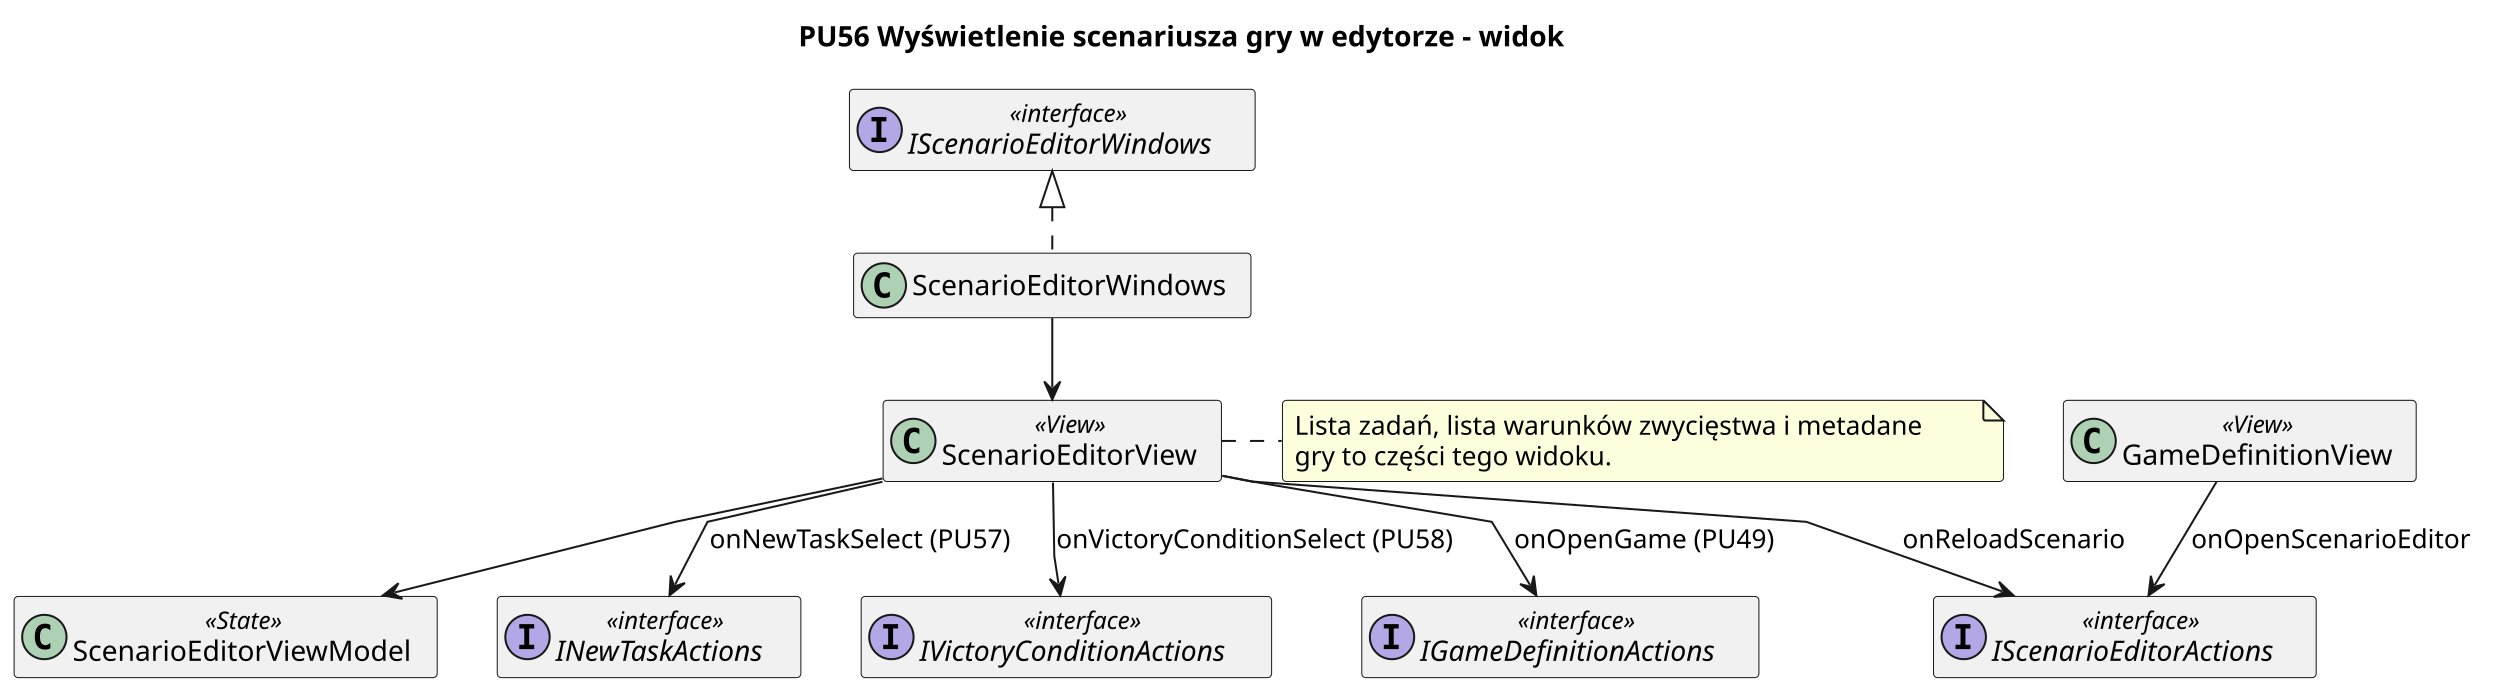
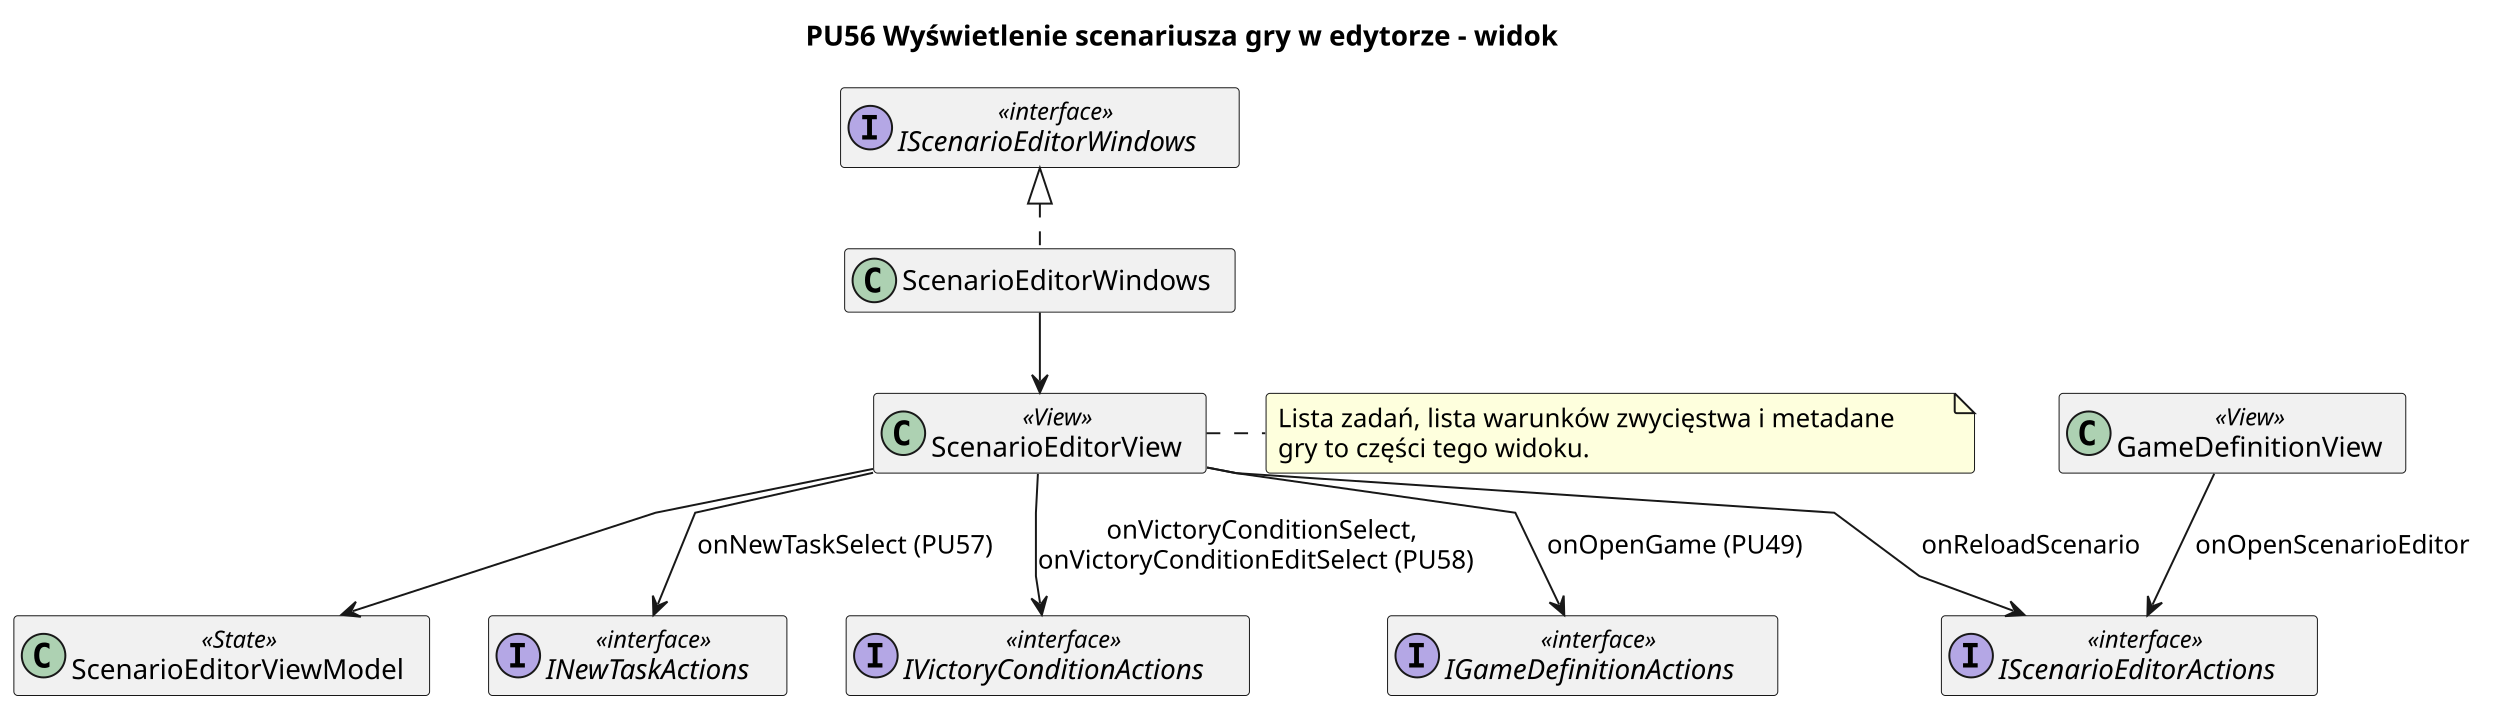
- <svg xmlns="http://www.w3.org/2000/svg" contentStyleType="text/css" data-diagram-type="CLASS" height="342px" preserveAspectRatio="none" style="width:1240px;height:342px;background:#FFFFFF;" version="1.1" viewBox="0 0 1240 342" width="1240px" zoomAndPan="magnify">
+ <svg xmlns="http://www.w3.org/2000/svg" contentStyleType="text/css" data-diagram-type="CLASS" height="357px" preserveAspectRatio="none" style="width:1262px;height:357px;background:#FFFFFF;" version="1.1" viewBox="0 0 1262 357" width="1262px" zoomAndPan="magnify">
  <defs />
  <g>
    <g class="title" data-source-line="13">
-       <text fill="#000000" font-family="sans-serif" font-size="14" font-weight="bold" lengthAdjust="spacing" textLength="434.725" x="396.008" y="22.995">PU56 Wyświetlenie scenariusza gry w edytorze - widok</text>
+       <text fill="#000000" font-family="sans-serif" font-size="14" font-weight="bold" lengthAdjust="spacing" textLength="434.725" x="406.648" y="22.995">PU56 Wyświetlenie scenariusza gry w edytorze - widok</text>
    </g>
    <g class="entity" data-qualified-name="ScenarioEditorView" data-source-line="15" id="ent0002">
-       <rect fill="#F1F1F1" height="40.266" rx="2" ry="2" style="stroke:#181818;stroke-width:0.5;" width="167.823" x="438.02" y="198.567" />
-       <ellipse cx="453.02" cy="218.7" fill="#ADD1B2" rx="11" ry="11" style="stroke:#181818;stroke-width:1;" />
-       <path d="M455.989,224.34 Q455.411,224.637 454.77,224.778 Q454.129,224.934 453.426,224.934 Q450.926,224.934 449.598,223.293 Q448.286,221.637 448.286,218.512 Q448.286,215.387 449.598,213.731 Q450.926,212.075 453.426,212.075 Q454.129,212.075 454.77,212.231 Q455.426,212.387 455.989,212.684 L455.989,215.403 Q455.364,214.825 454.77,214.559 Q454.176,214.278 453.551,214.278 Q452.207,214.278 451.52,215.356 Q450.832,216.418 450.832,218.512 Q450.832,220.606 451.52,221.684 Q452.207,222.747 453.551,222.747 Q454.176,222.747 454.77,222.481 Q455.364,222.2 455.989,221.622 L455.989,224.34 Z " fill="#000000" />
-       <text fill="#000000" font-family="sans-serif" font-size="12" font-style="italic" lengthAdjust="spacing" textLength="43.553" x="513.155" y="214.706">«View»</text>
-       <text fill="#000000" font-family="sans-serif" font-size="14" lengthAdjust="spacing" textLength="135.823" x="467.02" y="230.531">ScenarioEditorView</text>
+       <rect fill="#F1F1F1" height="40.266" rx="2" ry="2" style="stroke:#181818;stroke-width:0.5;" width="167.823" x="441.02" y="198.567" />
+       <ellipse cx="456.02" cy="218.7" fill="#ADD1B2" rx="11" ry="11" style="stroke:#181818;stroke-width:1;" />
+       <path d="M458.989,224.34 Q458.411,224.637 457.77,224.778 Q457.129,224.934 456.426,224.934 Q453.926,224.934 452.598,223.293 Q451.286,221.637 451.286,218.512 Q451.286,215.387 452.598,213.731 Q453.926,212.075 456.426,212.075 Q457.129,212.075 457.77,212.231 Q458.426,212.387 458.989,212.684 L458.989,215.403 Q458.364,214.825 457.77,214.559 Q457.176,214.278 456.551,214.278 Q455.207,214.278 454.52,215.356 Q453.832,216.418 453.832,218.512 Q453.832,220.606 454.52,221.684 Q455.207,222.747 456.551,222.747 Q457.176,222.747 457.77,222.481 Q458.364,222.2 458.989,221.622 L458.989,224.34 Z " fill="#000000" />
+       <text fill="#000000" font-family="sans-serif" font-size="12" font-style="italic" lengthAdjust="spacing" textLength="43.553" x="516.155" y="214.706">«View»</text>
+       <text fill="#000000" font-family="sans-serif" font-size="14" lengthAdjust="spacing" textLength="135.823" x="470.02" y="230.531">ScenarioEditorView</text>
    </g>
    <g class="entity" data-qualified-name="ScenarioEditorWindows" data-source-line="17" id="ent0003">
-       <rect fill="#F1F1F1" height="32" rx="2" ry="2" style="stroke:#181818;stroke-width:0.5;" width="197.095" x="423.38" y="125.567" />
-       <ellipse cx="438.38" cy="141.567" fill="#ADD1B2" rx="11" ry="11" style="stroke:#181818;stroke-width:1;" />
-       <path d="M441.349,147.208 Q440.771,147.504 440.13,147.645 Q439.489,147.801 438.786,147.801 Q436.286,147.801 434.958,146.161 Q433.646,144.504 433.646,141.379 Q433.646,138.254 434.958,136.598 Q436.286,134.942 438.786,134.942 Q439.489,134.942 440.13,135.098 Q440.786,135.254 441.349,135.551 L441.349,138.27 Q440.724,137.692 440.13,137.426 Q439.536,137.145 438.911,137.145 Q437.567,137.145 436.88,138.223 Q436.192,139.286 436.192,141.379 Q436.192,143.473 436.88,144.551 Q437.567,145.614 438.911,145.614 Q439.536,145.614 440.13,145.348 Q440.724,145.067 441.349,144.489 L441.349,147.208 Z " fill="#000000" />
-       <text fill="#000000" font-family="sans-serif" font-size="14" lengthAdjust="spacing" textLength="165.095" x="452.38" y="146.414">ScenarioEditorWindows</text>
+       <rect fill="#F1F1F1" height="32" rx="2" ry="2" style="stroke:#181818;stroke-width:0.5;" width="197.095" x="426.38" y="125.567" />
+       <ellipse cx="441.38" cy="141.567" fill="#ADD1B2" rx="11" ry="11" style="stroke:#181818;stroke-width:1;" />
+       <path d="M444.349,147.208 Q443.771,147.504 443.13,147.645 Q442.489,147.801 441.786,147.801 Q439.286,147.801 437.958,146.161 Q436.646,144.504 436.646,141.379 Q436.646,138.254 437.958,136.598 Q439.286,134.942 441.786,134.942 Q442.489,134.942 443.13,135.098 Q443.786,135.254 444.349,135.551 L444.349,138.27 Q443.724,137.692 443.13,137.426 Q442.536,137.145 441.911,137.145 Q440.567,137.145 439.88,138.223 Q439.192,139.286 439.192,141.379 Q439.192,143.473 439.88,144.551 Q440.567,145.614 441.911,145.614 Q442.536,145.614 443.13,145.348 Q443.724,145.067 444.349,144.489 L444.349,147.208 Z " fill="#000000" />
+       <text fill="#000000" font-family="sans-serif" font-size="14" lengthAdjust="spacing" textLength="165.095" x="455.38" y="146.414">ScenarioEditorWindows</text>
    </g>
    <g class="entity" data-qualified-name="IScenarioEditorWindows" data-source-line="18" id="ent0004">
-       <rect fill="#F1F1F1" height="40.266" rx="2" ry="2" style="stroke:#181818;stroke-width:0.5;" width="201.224" x="421.32" y="44.297" />
-       <ellipse cx="436.32" cy="64.43" fill="#B4A7E5" rx="11" ry="11" style="stroke:#181818;stroke-width:1;" />
-       <path d="M432.242,60.195 L432.242,58.039 L439.632,58.039 L439.632,60.195 L437.164,60.195 L437.164,68.273 L439.632,68.273 L439.632,70.43 L432.242,70.43 L432.242,68.273 L434.711,68.273 L434.711,60.195 L432.242,60.195 Z " fill="#000000" />
-       <text fill="#000000" font-family="sans-serif" font-size="12" font-style="italic" lengthAdjust="spacing" textLength="68.332" x="500.766" y="60.435">«interface»</text>
-       <text fill="#000000" font-family="sans-serif" font-size="14" font-style="italic" lengthAdjust="spacing" textLength="169.224" x="450.32" y="76.261">IScenarioEditorWindows</text>
+       <rect fill="#F1F1F1" height="40.266" rx="2" ry="2" style="stroke:#181818;stroke-width:0.5;" width="201.224" x="424.32" y="44.297" />
+       <ellipse cx="439.32" cy="64.43" fill="#B4A7E5" rx="11" ry="11" style="stroke:#181818;stroke-width:1;" />
+       <path d="M435.242,60.195 L435.242,58.039 L442.632,58.039 L442.632,60.195 L440.164,60.195 L440.164,68.273 L442.632,68.273 L442.632,70.43 L435.242,70.43 L435.242,68.273 L437.711,68.273 L437.711,60.195 L435.242,60.195 Z " fill="#000000" />
+       <text fill="#000000" font-family="sans-serif" font-size="12" font-style="italic" lengthAdjust="spacing" textLength="68.332" x="503.766" y="60.435">«interface»</text>
+       <text fill="#000000" font-family="sans-serif" font-size="14" font-style="italic" lengthAdjust="spacing" textLength="169.224" x="453.32" y="76.261">IScenarioEditorWindows</text>
    </g>
    <g class="entity" data-qualified-name="IScenarioEditorActions" data-source-line="19" id="ent0005">
-       <rect fill="#F1F1F1" height="40.266" rx="2" ry="2" style="stroke:#181818;stroke-width:0.5;" width="189.808" x="959.02" y="295.827" />
-       <ellipse cx="974.02" cy="315.96" fill="#B4A7E5" rx="11" ry="11" style="stroke:#181818;stroke-width:1;" />
-       <path d="M969.942,311.725 L969.942,309.569 L977.332,309.569 L977.332,311.725 L974.864,311.725 L974.864,319.803 L977.332,319.803 L977.332,321.96 L969.942,321.96 L969.942,319.803 L972.411,319.803 L972.411,311.725 L969.942,311.725 Z " fill="#000000" />
-       <text fill="#000000" font-family="sans-serif" font-size="12" font-style="italic" lengthAdjust="spacing" textLength="68.332" x="1032.758" y="311.966">«interface»</text>
-       <text fill="#000000" font-family="sans-serif" font-size="14" font-style="italic" lengthAdjust="spacing" textLength="157.808" x="988.02" y="327.791">IScenarioEditorActions</text>
+       <rect fill="#F1F1F1" height="40.266" rx="2" ry="2" style="stroke:#181818;stroke-width:0.5;" width="189.808" x="980.02" y="310.827" />
+       <ellipse cx="995.02" cy="330.96" fill="#B4A7E5" rx="11" ry="11" style="stroke:#181818;stroke-width:1;" />
+       <path d="M990.942,326.725 L990.942,324.569 L998.332,324.569 L998.332,326.725 L995.864,326.725 L995.864,334.803 L998.332,334.803 L998.332,336.96 L990.942,336.96 L990.942,334.803 L993.411,334.803 L993.411,326.725 L990.942,326.725 Z " fill="#000000" />
+       <text fill="#000000" font-family="sans-serif" font-size="12" font-style="italic" lengthAdjust="spacing" textLength="68.332" x="1053.758" y="326.966">«interface»</text>
+       <text fill="#000000" font-family="sans-serif" font-size="14" font-style="italic" lengthAdjust="spacing" textLength="157.808" x="1009.02" y="342.791">IScenarioEditorActions</text>
    </g>
    <g class="entity" data-qualified-name="ScenarioEditorViewModel" data-source-line="20" id="ent0006">
-       <rect fill="#F1F1F1" height="40.266" rx="2" ry="2" style="stroke:#181818;stroke-width:0.5;" width="209.857" x="7" y="295.827" />
-       <ellipse cx="22" cy="315.96" fill="#ADD1B2" rx="11" ry="11" style="stroke:#181818;stroke-width:1;" />
-       <path d="M24.969,321.6 Q24.391,321.897 23.75,322.038 Q23.109,322.194 22.406,322.194 Q19.906,322.194 18.578,320.553 Q17.266,318.897 17.266,315.772 Q17.266,312.647 18.578,310.991 Q19.906,309.335 22.406,309.335 Q23.109,309.335 23.75,309.491 Q24.406,309.647 24.969,309.944 L24.969,312.663 Q24.344,312.085 23.75,311.819 Q23.156,311.538 22.531,311.538 Q21.188,311.538 20.5,312.616 Q19.812,313.678 19.812,315.772 Q19.812,317.866 20.5,318.944 Q21.188,320.007 22.531,320.007 Q23.156,320.007 23.75,319.741 Q24.344,319.46 24.969,318.882 L24.969,321.6 Z " fill="#000000" />
-       <text fill="#000000" font-family="sans-serif" font-size="12" font-style="italic" lengthAdjust="spacing" textLength="46.576" x="101.641" y="311.966">«State»</text>
-       <text fill="#000000" font-family="sans-serif" font-size="14" lengthAdjust="spacing" textLength="177.857" x="36" y="327.791">ScenarioEditorViewModel</text>
+       <rect fill="#F1F1F1" height="40.266" rx="2" ry="2" style="stroke:#181818;stroke-width:0.5;" width="209.857" x="7" y="310.827" />
+       <ellipse cx="22" cy="330.96" fill="#ADD1B2" rx="11" ry="11" style="stroke:#181818;stroke-width:1;" />
+       <path d="M24.969,336.6 Q24.391,336.897 23.75,337.038 Q23.109,337.194 22.406,337.194 Q19.906,337.194 18.578,335.553 Q17.266,333.897 17.266,330.772 Q17.266,327.647 18.578,325.991 Q19.906,324.335 22.406,324.335 Q23.109,324.335 23.75,324.491 Q24.406,324.647 24.969,324.944 L24.969,327.663 Q24.344,327.085 23.75,326.819 Q23.156,326.538 22.531,326.538 Q21.188,326.538 20.5,327.616 Q19.812,328.678 19.812,330.772 Q19.812,332.866 20.5,333.944 Q21.188,335.007 22.531,335.007 Q23.156,335.007 23.75,334.741 Q24.344,334.46 24.969,333.882 L24.969,336.6 Z " fill="#000000" />
+       <text fill="#000000" font-family="sans-serif" font-size="12" font-style="italic" lengthAdjust="spacing" textLength="46.576" x="101.641" y="326.966">«State»</text>
+       <text fill="#000000" font-family="sans-serif" font-size="14" lengthAdjust="spacing" textLength="177.857" x="36" y="342.791">ScenarioEditorViewModel</text>
    </g>
    <g class="entity" data-qualified-name="INewTaskActions" data-source-line="21" id="ent0007">
-       <rect fill="#F1F1F1" height="40.266" rx="2" ry="2" style="stroke:#181818;stroke-width:0.5;" width="150.583" x="246.64" y="295.827" />
-       <ellipse cx="261.64" cy="315.96" fill="#B4A7E5" rx="11" ry="11" style="stroke:#181818;stroke-width:1;" />
-       <path d="M257.562,311.725 L257.562,309.569 L264.952,309.569 L264.952,311.725 L262.484,311.725 L262.484,319.803 L264.952,319.803 L264.952,321.96 L257.562,321.96 L257.562,319.803 L260.031,319.803 L260.031,311.725 L257.562,311.725 Z " fill="#000000" />
-       <text fill="#000000" font-family="sans-serif" font-size="12" font-style="italic" lengthAdjust="spacing" textLength="68.332" x="300.765" y="311.966">«interface»</text>
-       <text fill="#000000" font-family="sans-serif" font-size="14" font-style="italic" lengthAdjust="spacing" textLength="118.583" x="275.64" y="327.791">INewTaskActions</text>
+       <rect fill="#F1F1F1" height="40.266" rx="2" ry="2" style="stroke:#181818;stroke-width:0.5;" width="150.583" x="246.64" y="310.827" />
+       <ellipse cx="261.64" cy="330.96" fill="#B4A7E5" rx="11" ry="11" style="stroke:#181818;stroke-width:1;" />
+       <path d="M257.562,326.725 L257.562,324.569 L264.952,324.569 L264.952,326.725 L262.484,326.725 L262.484,334.803 L264.952,334.803 L264.952,336.96 L257.562,336.96 L257.562,334.803 L260.031,334.803 L260.031,326.725 L257.562,326.725 Z " fill="#000000" />
+       <text fill="#000000" font-family="sans-serif" font-size="12" font-style="italic" lengthAdjust="spacing" textLength="68.332" x="300.765" y="326.966">«interface»</text>
+       <text fill="#000000" font-family="sans-serif" font-size="14" font-style="italic" lengthAdjust="spacing" textLength="118.583" x="275.64" y="342.791">INewTaskActions</text>
    </g>
    <g class="entity" data-qualified-name="IVictoryConditionActions" data-source-line="22" id="ent0008">
-       <rect fill="#F1F1F1" height="40.266" rx="2" ry="2" style="stroke:#181818;stroke-width:0.5;" width="203.582" x="427.14" y="295.827" />
-       <ellipse cx="442.14" cy="315.96" fill="#B4A7E5" rx="11" ry="11" style="stroke:#181818;stroke-width:1;" />
-       <path d="M438.062,311.725 L438.062,309.569 L445.452,309.569 L445.452,311.725 L442.984,311.725 L442.984,319.803 L445.452,319.803 L445.452,321.96 L438.062,321.96 L438.062,319.803 L440.531,319.803 L440.531,311.725 L438.062,311.725 Z " fill="#000000" />
-       <text fill="#000000" font-family="sans-serif" font-size="12" font-style="italic" lengthAdjust="spacing" textLength="68.332" x="507.765" y="311.966">«interface»</text>
-       <text fill="#000000" font-family="sans-serif" font-size="14" font-style="italic" lengthAdjust="spacing" textLength="171.582" x="456.14" y="327.791">IVictoryConditionActions</text>
+       <rect fill="#F1F1F1" height="40.266" rx="2" ry="2" style="stroke:#181818;stroke-width:0.5;" width="203.582" x="427.14" y="310.827" />
+       <ellipse cx="442.14" cy="330.96" fill="#B4A7E5" rx="11" ry="11" style="stroke:#181818;stroke-width:1;" />
+       <path d="M438.062,326.725 L438.062,324.569 L445.452,324.569 L445.452,326.725 L442.984,326.725 L442.984,334.803 L445.452,334.803 L445.452,336.96 L438.062,336.96 L438.062,334.803 L440.531,334.803 L440.531,326.725 L438.062,326.725 Z " fill="#000000" />
+       <text fill="#000000" font-family="sans-serif" font-size="12" font-style="italic" lengthAdjust="spacing" textLength="68.332" x="507.765" y="326.966">«interface»</text>
+       <text fill="#000000" font-family="sans-serif" font-size="14" font-style="italic" lengthAdjust="spacing" textLength="171.582" x="456.14" y="342.791">IVictoryConditionActions</text>
    </g>
    <g class="entity" data-qualified-name="IGameDefinitionActions" data-source-line="23" id="ent0009">
-       <rect fill="#F1F1F1" height="40.266" rx="2" ry="2" style="stroke:#181818;stroke-width:0.5;" width="196.985" x="675.44" y="295.827" />
-       <ellipse cx="690.44" cy="315.96" fill="#B4A7E5" rx="11" ry="11" style="stroke:#181818;stroke-width:1;" />
-       <path d="M686.362,311.725 L686.362,309.569 L693.753,309.569 L693.753,311.725 L691.284,311.725 L691.284,319.803 L693.753,319.803 L693.753,321.96 L686.362,321.96 L686.362,319.803 L688.831,319.803 L688.831,311.725 L686.362,311.725 Z " fill="#000000" />
-       <text fill="#000000" font-family="sans-serif" font-size="12" font-style="italic" lengthAdjust="spacing" textLength="68.332" x="752.767" y="311.966">«interface»</text>
-       <text fill="#000000" font-family="sans-serif" font-size="14" font-style="italic" lengthAdjust="spacing" textLength="164.985" x="704.44" y="327.791">IGameDefinitionActions</text>
+       <rect fill="#F1F1F1" height="40.266" rx="2" ry="2" style="stroke:#181818;stroke-width:0.5;" width="196.985" x="700.44" y="310.827" />
+       <ellipse cx="715.44" cy="330.96" fill="#B4A7E5" rx="11" ry="11" style="stroke:#181818;stroke-width:1;" />
+       <path d="M711.362,326.725 L711.362,324.569 L718.753,324.569 L718.753,326.725 L716.284,326.725 L716.284,334.803 L718.753,334.803 L718.753,336.96 L711.362,336.96 L711.362,334.803 L713.831,334.803 L713.831,326.725 L711.362,326.725 Z " fill="#000000" />
+       <text fill="#000000" font-family="sans-serif" font-size="12" font-style="italic" lengthAdjust="spacing" textLength="68.332" x="777.767" y="326.966">«interface»</text>
+       <text fill="#000000" font-family="sans-serif" font-size="14" font-style="italic" lengthAdjust="spacing" textLength="164.985" x="729.44" y="342.791">IGameDefinitionActions</text>
    </g>
    <g class="entity" data-qualified-name="GameDefinitionView" data-source-line="24" id="ent0010">
-       <rect fill="#F1F1F1" height="40.266" rx="2" ry="2" style="stroke:#181818;stroke-width:0.5;" width="175.001" x="1023.43" y="198.567" />
-       <ellipse cx="1038.43" cy="218.7" fill="#ADD1B2" rx="11" ry="11" style="stroke:#181818;stroke-width:1;" />
-       <path d="M1041.399,224.34 Q1040.821,224.637 1040.18,224.778 Q1039.539,224.934 1038.836,224.934 Q1036.336,224.934 1035.008,223.293 Q1033.696,221.637 1033.696,218.512 Q1033.696,215.387 1035.008,213.731 Q1036.336,212.075 1038.836,212.075 Q1039.539,212.075 1040.18,212.231 Q1040.836,212.387 1041.399,212.684 L1041.399,215.403 Q1040.774,214.825 1040.18,214.559 Q1039.586,214.278 1038.961,214.278 Q1037.618,214.278 1036.93,215.356 Q1036.243,216.418 1036.243,218.512 Q1036.243,220.606 1036.93,221.684 Q1037.618,222.747 1038.961,222.747 Q1039.586,222.747 1040.18,222.481 Q1040.774,222.2 1041.399,221.622 L1041.399,224.34 Z " fill="#000000" />
-       <text fill="#000000" font-family="sans-serif" font-size="12" font-style="italic" lengthAdjust="spacing" textLength="43.553" x="1102.154" y="214.706">«View»</text>
-       <text fill="#000000" font-family="sans-serif" font-size="14" lengthAdjust="spacing" textLength="143.001" x="1052.43" y="230.531">GameDefinitionView</text>
+       <rect fill="#F1F1F1" height="40.266" rx="2" ry="2" style="stroke:#181818;stroke-width:0.5;" width="175.001" x="1039.43" y="198.567" />
+       <ellipse cx="1054.43" cy="218.7" fill="#ADD1B2" rx="11" ry="11" style="stroke:#181818;stroke-width:1;" />
+       <path d="M1057.399,224.34 Q1056.821,224.637 1056.18,224.778 Q1055.539,224.934 1054.836,224.934 Q1052.336,224.934 1051.008,223.293 Q1049.696,221.637 1049.696,218.512 Q1049.696,215.387 1051.008,213.731 Q1052.336,212.075 1054.836,212.075 Q1055.539,212.075 1056.18,212.231 Q1056.836,212.387 1057.399,212.684 L1057.399,215.403 Q1056.774,214.825 1056.18,214.559 Q1055.586,214.278 1054.961,214.278 Q1053.618,214.278 1052.93,215.356 Q1052.243,216.418 1052.243,218.512 Q1052.243,220.606 1052.93,221.684 Q1053.618,222.747 1054.961,222.747 Q1055.586,222.747 1056.18,222.481 Q1056.774,222.2 1057.399,221.622 L1057.399,224.34 Z " fill="#000000" />
+       <text fill="#000000" font-family="sans-serif" font-size="12" font-style="italic" lengthAdjust="spacing" textLength="43.553" x="1118.154" y="214.706">«View»</text>
+       <text fill="#000000" font-family="sans-serif" font-size="14" lengthAdjust="spacing" textLength="143.001" x="1068.43" y="230.531">GameDefinitionView</text>
    </g>
    <g class="entity" data-qualified-name="GMN20" data-source-line="37" id="ent0021">
-       <path d="M636.11,200.567 L636.11,236.833 A2,2 0 0 0 638.11,238.833 L991.739,238.833 A2,2 0 0 0 993.739,236.833 L993.739,208.567 L983.739,198.567 L638.11,198.567 A2,2 0 0 0 636.11,200.567" fill="#FEFFDD" style="stroke:#181818;stroke-width:0.5;" />
-       <path d="M983.739,198.567 L983.739,207.567 A1,1 0 0 0 984.739,208.567 L993.739,208.567 L983.739,198.567" fill="#FEFFDD" style="stroke:#181818;stroke-width:1;" />
-       <text fill="#000000" font-family="sans-serif" font-size="13" lengthAdjust="spacing" textLength="336.629" x="642.11" y="215.634">Lista zadań, lista warunków zwycięstwa i metadane</text>
-       <text fill="#000000" font-family="sans-serif" font-size="13" lengthAdjust="spacing" textLength="170.022" x="642.11" y="230.767">gry to części tego widoku.</text>
+       <path d="M639.11,200.567 L639.11,236.833 A2,2 0 0 0 641.11,238.833 L994.739,238.833 A2,2 0 0 0 996.739,236.833 L996.739,208.567 L986.739,198.567 L641.11,198.567 A2,2 0 0 0 639.11,200.567" fill="#FEFFDD" style="stroke:#181818;stroke-width:0.5;" />
+       <path d="M986.739,198.567 L986.739,207.567 A1,1 0 0 0 987.739,208.567 L996.739,208.567 L986.739,198.567" fill="#FEFFDD" style="stroke:#181818;stroke-width:1;" />
+       <text fill="#000000" font-family="sans-serif" font-size="13" lengthAdjust="spacing" textLength="336.629" x="645.11" y="215.634">Lista zadań, lista warunków zwycięstwa i metadane</text>
+       <text fill="#000000" font-family="sans-serif" font-size="13" lengthAdjust="spacing" textLength="170.022" x="645.11" y="230.767">gry to części tego widoku.</text>
    </g>
    <g class="link" data-entity-1="ent0004" data-entity-2="ent0003" data-link-type="extension" data-source-line="26" id="lnk12">
-       <path codeLine="26" d="M521.93,102.777 C521.93,115.307 521.93,113.387 521.93,125.067" fill="none" id="IScenarioEditorWindows-backto-ScenarioEditorWindows" style="stroke:#181818;stroke-width:1;stroke-dasharray:7,7;" />
-       <polygon fill="none" points="521.93,84.777,515.93,102.777,527.93,102.777,521.93,84.777" style="stroke:#181818;stroke-width:1;" />
+       <path codeLine="26" d="M524.93,102.777 C524.93,115.307 524.93,113.387 524.93,125.067" fill="none" id="IScenarioEditorWindows-backto-ScenarioEditorWindows" style="stroke:#181818;stroke-width:1;stroke-dasharray:7,7;" />
+       <polygon fill="none" points="524.93,84.777,518.93,102.777,530.93,102.777,524.93,84.777" style="stroke:#181818;stroke-width:1;" />
    </g>
    <g class="link" data-entity-1="ent0003" data-entity-2="ent0002" data-link-type="dependency" data-source-line="27" id="lnk13">
-       <path codeLine="27" d="M521.93,157.767 C521.93,169.437 521.93,179.617 521.93,192.227" fill="none" id="ScenarioEditorWindows-to-ScenarioEditorView" style="stroke:#181818;stroke-width:1;" />
-       <polygon fill="#181818" points="521.93,198.227,525.93,189.227,521.93,193.227,517.93,189.227,521.93,198.227" style="stroke:#181818;stroke-width:1;" />
+       <path codeLine="27" d="M524.93,157.767 C524.93,169.437 524.93,179.617 524.93,192.227" fill="none" id="ScenarioEditorWindows-to-ScenarioEditorView" style="stroke:#181818;stroke-width:1;" />
+       <polygon fill="#181818" points="524.93,198.227,528.93,189.227,524.93,193.227,520.93,189.227,524.93,198.227" style="stroke:#181818;stroke-width:1;" />
    </g>
    <g class="link" data-entity-1="ent0010" data-entity-2="ent0005" data-link-type="dependency" data-source-line="29" id="lnk14">
-       <path codeLine="29" d="M1099.39,238.977 C1089.57,255.397 1078.602,273.739 1068.722,290.239" fill="none" id="GameDefinitionView-to-IScenarioEditorActions" style="stroke:#181818;stroke-width:1;" />
-       <polygon fill="#181818" points="1065.64,295.387,1073.695,289.72,1068.209,291.097,1066.832,285.61,1065.64,295.387" style="stroke:#181818;stroke-width:1;" />
-       <text fill="#000000" font-family="sans-serif" font-size="13" lengthAdjust="spacing" textLength="145.901" x="1086.84" y="271.894">onOpenScenarioEditor</text>
+       <path codeLine="29" d="M1117.75,239.157 C1108.25,259.317 1096.039,285.19 1086.569,305.27" fill="none" id="GameDefinitionView-to-IScenarioEditorActions" style="stroke:#181818;stroke-width:1;" />
+       <polygon fill="#181818" points="1084.01,310.697,1091.467,304.263,1086.143,306.175,1084.231,300.851,1084.01,310.697" style="stroke:#181818;stroke-width:1;" />
+       <text fill="#000000" font-family="sans-serif" font-size="13" lengthAdjust="spacing" textLength="145.901" x="1108.12" y="279.394">onOpenScenarioEditor</text>
    </g>
    <g class="link" data-entity-1="ent0002" data-entity-2="ent0005" data-link-type="dependency" data-source-line="30" id="lnk15">
-       <path codeLine="30" d="M606.32,236.007 C615.12,237.707 620.93,238.827 620.93,238.827 C620.93,238.827 895.93,258.827 895.93,258.827 C895.93,258.827 947.456,277.139 993.016,293.319" fill="none" id="ScenarioEditorView-to-IScenarioEditorActions" style="stroke:#181818;stroke-width:1;" />
-       <polygon fill="#181818" points="998.67,295.327,991.528,288.546,993.958,293.654,988.85,296.084,998.67,295.327" style="stroke:#181818;stroke-width:1;" />
-       <text fill="#000000" font-family="sans-serif" font-size="13" lengthAdjust="spacing" textLength="117.52" x="943.62" y="271.894">onReloadScenario</text>
+       <path codeLine="30" d="M609.32,236.007 C618.12,237.707 623.93,238.827 623.93,238.827 C623.93,238.827 925.93,258.827 925.93,258.827 C925.93,258.827 968.93,290.827 968.93,290.827 C968.93,290.827 989.801,298.539 1016.301,308.32" fill="none" id="ScenarioEditorView-to-IScenarioEditorActions" style="stroke:#181818;stroke-width:1;" />
+       <polygon fill="#181818" points="1021.93,310.397,1014.872,303.528,1017.239,308.666,1012.102,311.033,1021.93,310.397" style="stroke:#181818;stroke-width:1;" />
+       <text fill="#000000" font-family="sans-serif" font-size="13" lengthAdjust="spacing" textLength="117.52" x="969.93" y="279.394">onReloadScenario</text>
    </g>
    <g class="link" data-entity-1="ent0002" data-entity-2="ent0006" data-link-type="dependency" data-source-line="31" id="lnk16">
-       <path codeLine="31" d="M437.73,237.317 C388.09,247.707 334.93,258.827 334.93,258.827 C334.93,258.827 260.049,277.683 195.739,293.863" fill="none" id="ScenarioEditorView-to-ScenarioEditorViewModel" style="stroke:#181818;stroke-width:1;" />
-       <polygon fill="#181818" points="189.92,295.327,199.624,297.01,194.769,294.107,197.672,289.252,189.92,295.327" style="stroke:#181818;stroke-width:1;" />
+       <path codeLine="31" d="M440.68,236.697 C388.33,247.257 330.93,258.827 330.93,258.827 C330.93,258.827 242.877,287.434 178.057,308.484" fill="none" id="ScenarioEditorView-to-ScenarioEditorViewModel" style="stroke:#181818;stroke-width:1;" />
+       <polygon fill="#181818" points="172.35,310.337,182.145,311.361,177.106,308.793,179.674,303.753,172.35,310.337" style="stroke:#181818;stroke-width:1;" />
    </g>
    <g class="link" data-entity-1="ent0002" data-entity-2="ent0007" data-link-type="dependency" data-source-line="32" id="lnk17">
-       <path codeLine="32" d="M437.68,238.977 C394.52,248.857 350.93,258.827 350.93,258.827 C350.93,258.827 343.184,273.816 334.824,289.996" fill="none" id="ScenarioEditorView-to-INewTaskActions" style="stroke:#181818;stroke-width:1;" />
-       <polygon fill="#181818" points="332.07,295.327,339.755,289.167,334.365,290.885,332.648,285.495,332.07,295.327" style="stroke:#181818;stroke-width:1;" />
-       <text fill="#000000" font-family="sans-serif" font-size="13" lengthAdjust="spacing" textLength="163.033" x="351.93" y="271.894">onNewTaskSelect (PU57)</text>
+       <path codeLine="32" d="M440.73,238.637 C396.32,248.627 350.93,258.827 350.93,258.827 C350.93,258.827 340.706,283.911 332.116,304.971" fill="none" id="ScenarioEditorView-to-INewTaskActions" style="stroke:#181818;stroke-width:1;" />
+       <polygon fill="#181818" points="329.85,310.527,336.953,303.704,331.738,305.897,329.545,300.683,329.85,310.527" style="stroke:#181818;stroke-width:1;" />
+       <text fill="#000000" font-family="sans-serif" font-size="13" lengthAdjust="spacing" textLength="163.033" x="351.93" y="279.394">onNewTaskSelect (PU57)</text>
    </g>
    <g class="link" data-entity-1="ent0002" data-entity-2="ent0008" data-link-type="dependency" data-source-line="33" id="lnk18">
-       <path codeLine="33" d="M522.28,239.327 C522.57,255.517 522.93,275.827 522.93,275.827 C522.93,275.827 523.52,279.686 525.02,289.466" fill="none" id="ScenarioEditorView-to-IVictoryConditionActions" style="stroke:#181818;stroke-width:1;" />
-       <polygon fill="#181818" points="525.93,295.397,528.519,285.894,525.172,290.455,520.612,287.107,525.93,295.397" style="stroke:#181818;stroke-width:1;" />
-       <text fill="#000000" font-family="sans-serif" font-size="13" lengthAdjust="spacing" textLength="212.247" x="523.93" y="271.894">onVictoryConditionSelect (PU58)</text>
+       <path codeLine="33" d="M523.93,239.267 C523.43,249.047 522.93,258.827 522.93,258.827 C522.93,258.827 522.93,290.827 522.93,290.827 C522.93,290.827 523.52,294.686 525.02,304.466" fill="none" id="ScenarioEditorView-to-IVictoryConditionActions" style="stroke:#181818;stroke-width:1;" />
+       <polygon fill="#181818" points="525.93,310.397,528.519,300.894,525.172,305.455,520.612,302.107,525.93,310.397" style="stroke:#181818;stroke-width:1;" />
+       <text fill="#000000" font-family="sans-serif" font-size="13" lengthAdjust="spacing" textLength="168.207" x="558.537" y="271.894">onVictoryConditionSelect,</text>
+       <text fill="#000000" font-family="sans-serif" font-size="13" lengthAdjust="spacing" textLength="237.421" x="523.93" y="287.027">onVictoryConditionEditSelect (PU58)</text>
    </g>
    <g class="link" data-entity-1="ent0002" data-entity-2="ent0009" data-link-type="dependency" data-source-line="34" id="lnk19">
-       <path codeLine="34" d="M606.32,236.007 C615.12,237.707 620.93,238.827 620.93,238.827 C620.93,238.827 739.93,258.827 739.93,258.827 C739.93,258.827 749.119,274.016 758.929,290.196" fill="none" id="ScenarioEditorView-to-IGameDefinitionActions" style="stroke:#181818;stroke-width:1;" />
-       <polygon fill="#181818" points="762.04,295.327,760.794,285.557,759.448,291.051,753.953,289.705,762.04,295.327" style="stroke:#181818;stroke-width:1;" />
-       <text fill="#000000" font-family="sans-serif" font-size="13" lengthAdjust="spacing" textLength="137.789" x="750.98" y="271.894">onOpenGame (PU49)</text>
+       <path codeLine="34" d="M609.32,236.007 C618.12,237.707 623.93,238.827 623.93,238.827 C623.93,238.827 764.93,258.827 764.93,258.827 C764.93,258.827 776.982,284.054 787.052,305.114" fill="none" id="ScenarioEditorView-to-IGameDefinitionActions" style="stroke:#181818;stroke-width:1;" />
+       <polygon fill="#181818" points="789.64,310.527,789.366,300.682,787.483,306.016,782.149,304.133,789.64,310.527" style="stroke:#181818;stroke-width:1;" />
+       <text fill="#000000" font-family="sans-serif" font-size="13" lengthAdjust="spacing" textLength="137.789" x="780.89" y="279.394">onOpenGame (PU49)</text>
    </g>
    <g class="link" data-entity-1="ent0002" data-entity-2="ent0021" data-link-type="association" data-source-line="37" id="lnk22">
-       <path d="M606.02,218.697 C614.23,218.697 619.6,218.697 619.6,218.697 C619.6,218.697 626.09,218.697 635.72,218.697" fill="none" id="ScenarioEditorView-GMN20" style="stroke:#181818;stroke-width:1;stroke-dasharray:7,7;" />
+       <path d="M609.02,218.697 C617.23,218.697 622.6,218.697 622.6,218.697 C622.6,218.697 629.09,218.697 638.72,218.697" fill="none" id="ScenarioEditorView-GMN20" style="stroke:#181818;stroke-width:1;stroke-dasharray:7,7;" />
    </g>
  </g>
</svg>
